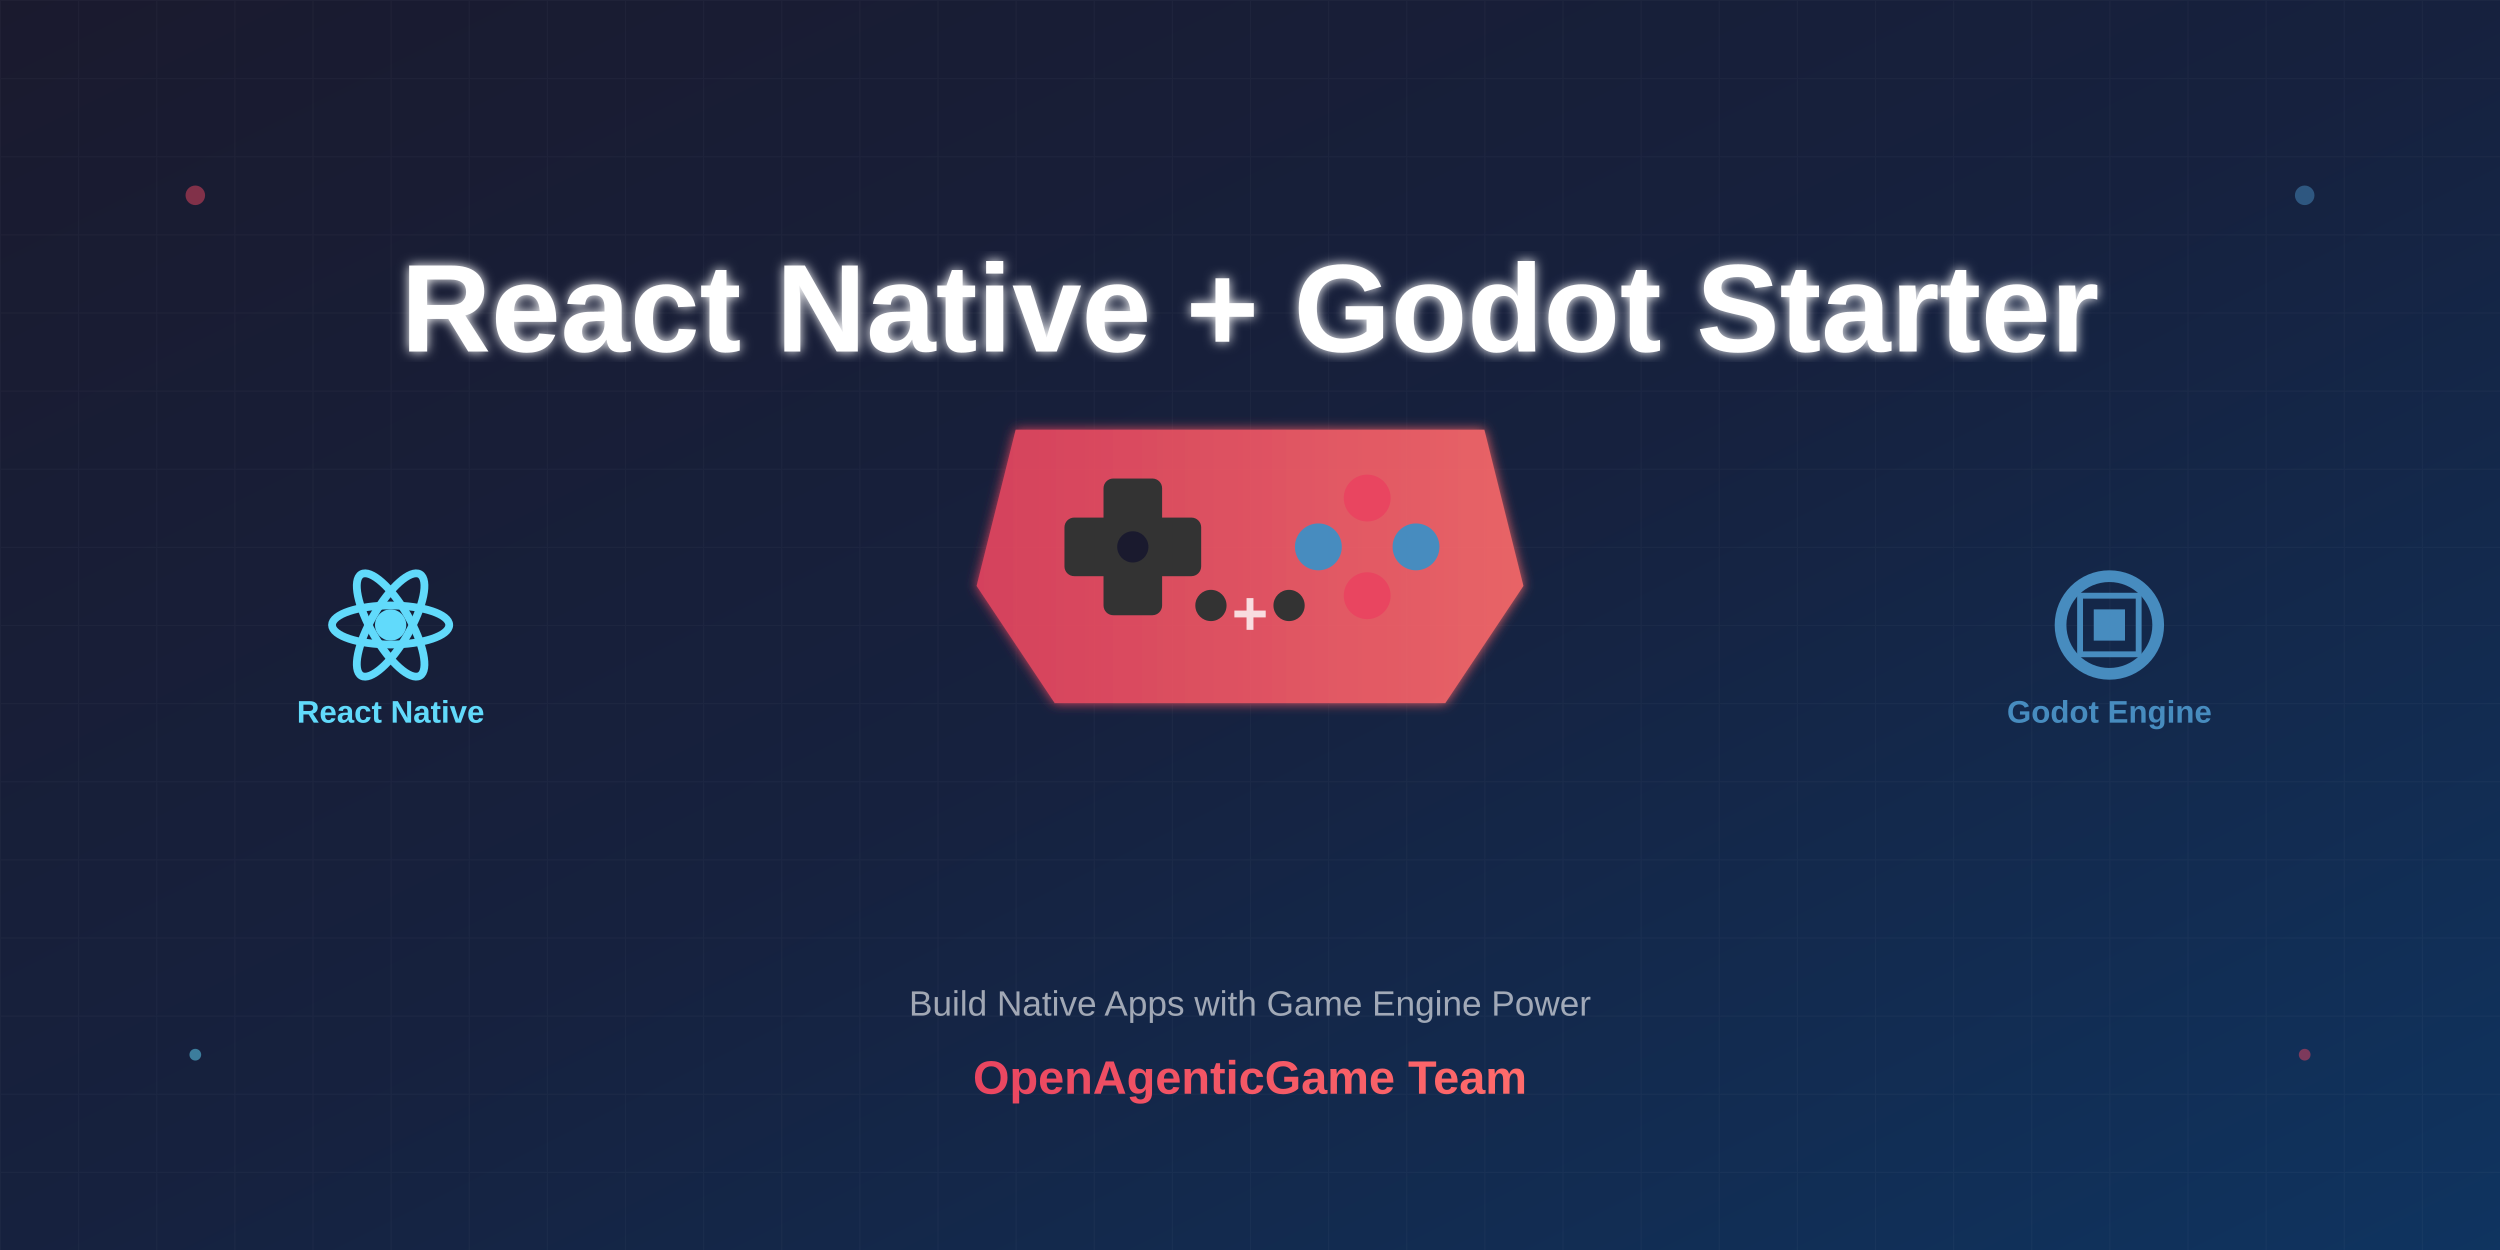
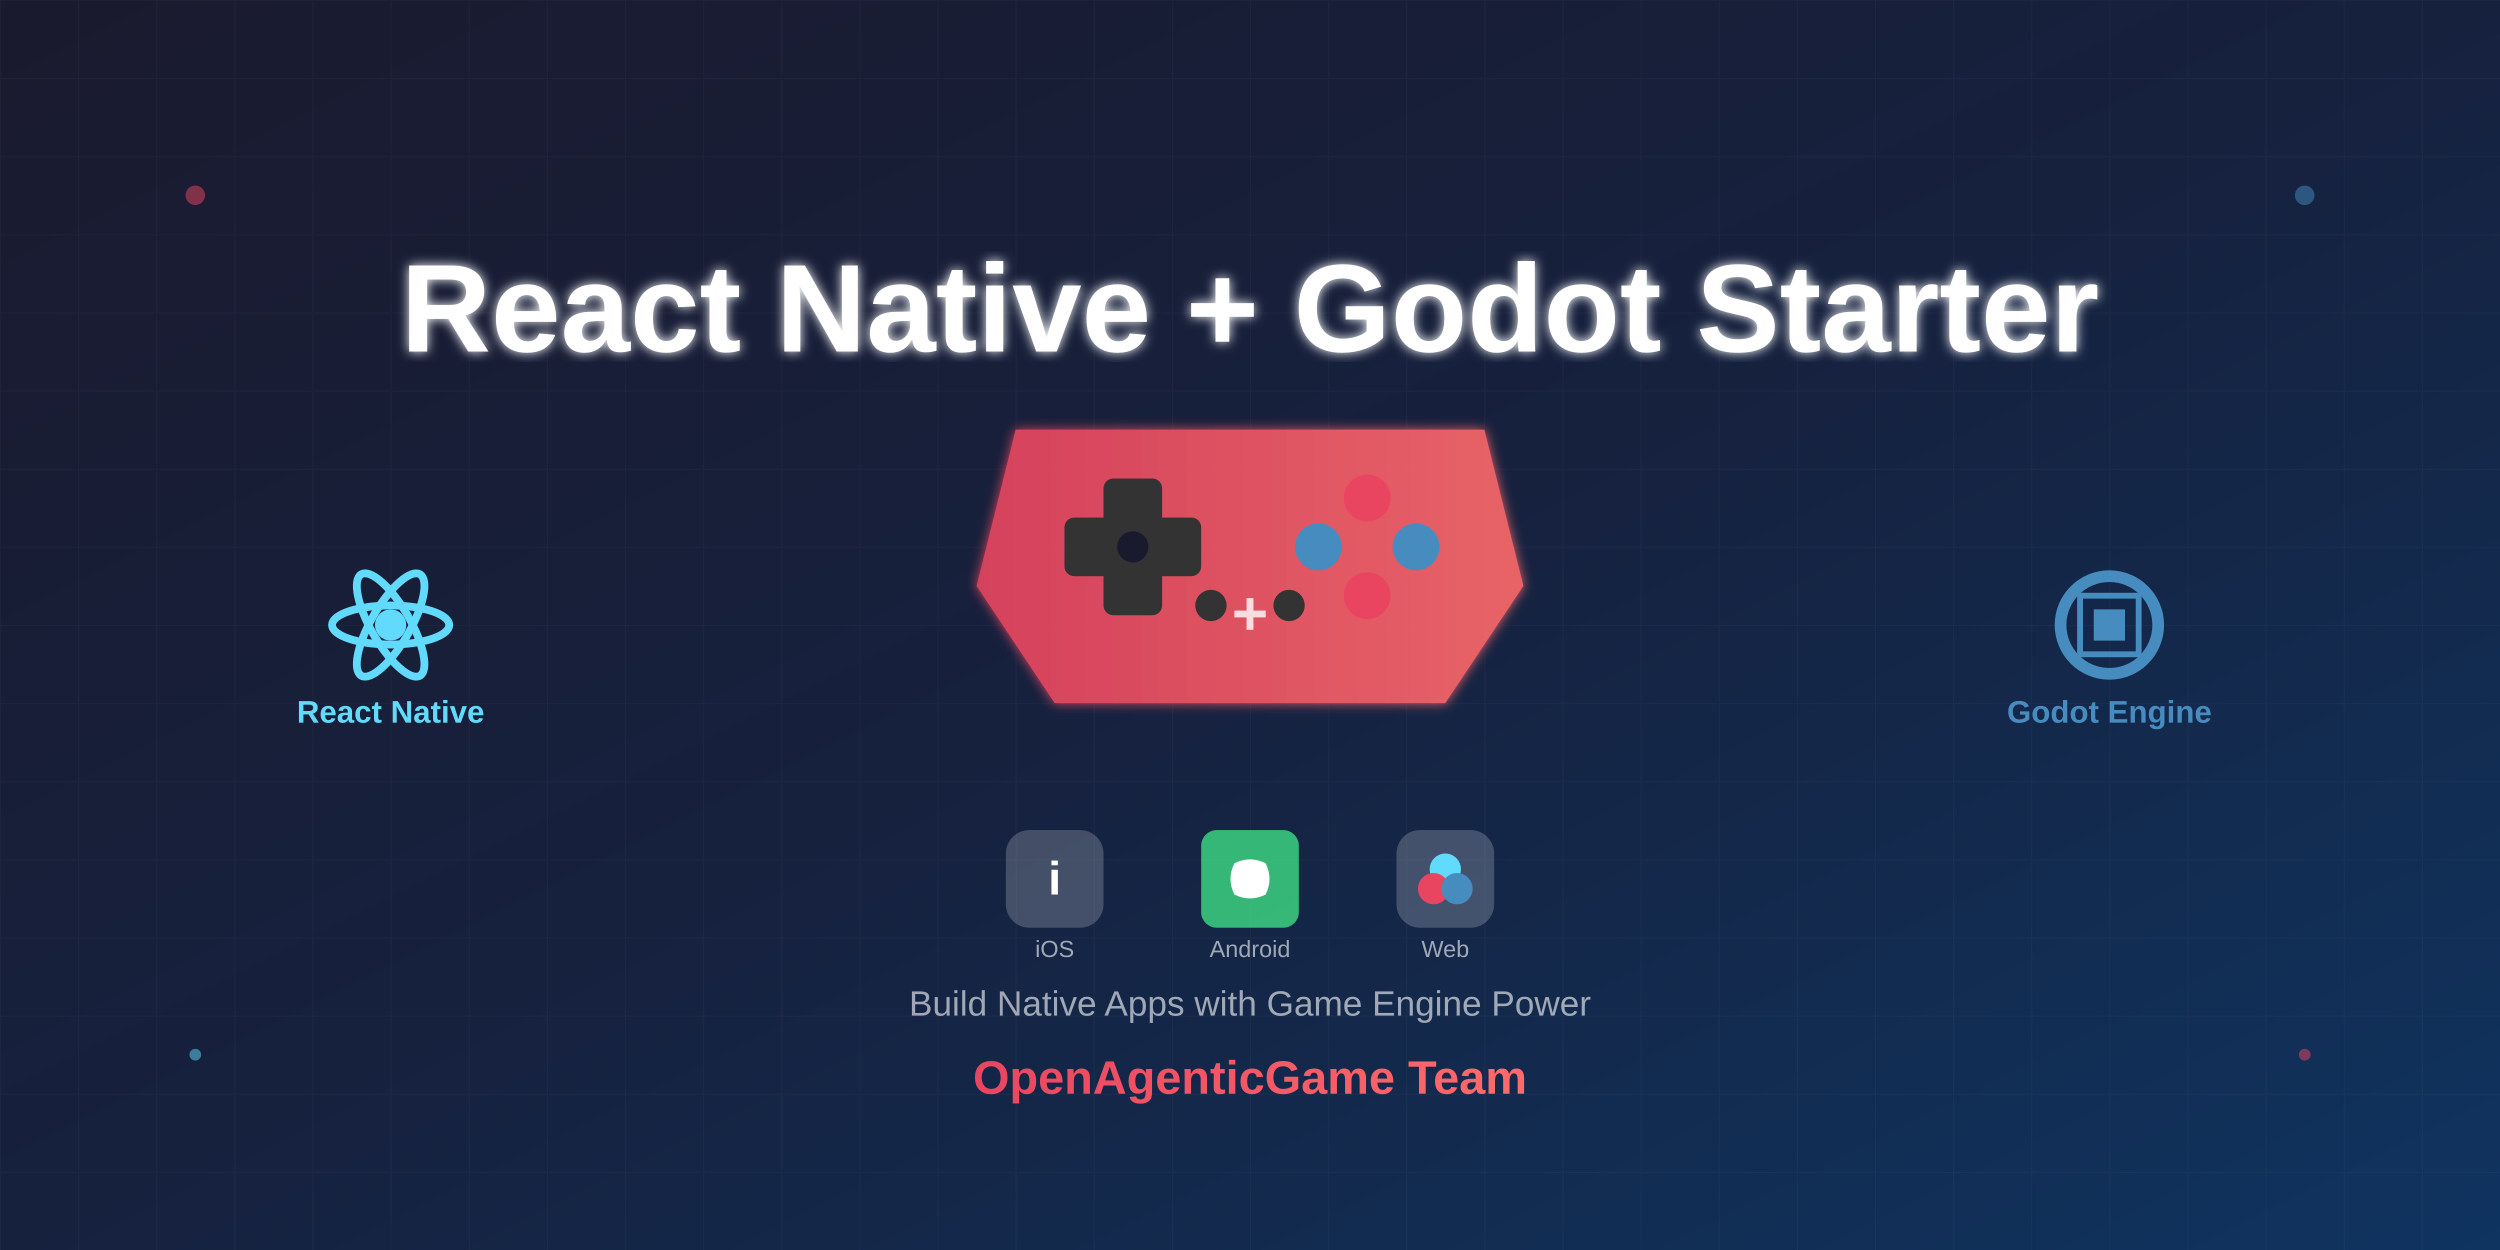
<svg xmlns="http://www.w3.org/2000/svg" width="1280" height="640" viewBox="0 0 1280 640">
  <defs>
    <linearGradient id="bgGradient" x1="0%" y1="0%" x2="100%" y2="100%">
      <stop offset="0%" style="stop-color:#1a1a2e;stop-opacity:1" />
      <stop offset="50%" style="stop-color:#16213e;stop-opacity:1" />
      <stop offset="100%" style="stop-color:#0f3460;stop-opacity:1" />
    </linearGradient>
    <linearGradient id="accentGradient" x1="0%" y1="0%" x2="100%" y2="0%">
      <stop offset="0%" style="stop-color:#e94560;stop-opacity:1" />
      <stop offset="100%" style="stop-color:#ff6b6b;stop-opacity:1" />
    </linearGradient>
    <linearGradient id="godotGradient" x1="0%" y1="0%" x2="100%" y2="100%">
      <stop offset="0%" style="stop-color:#478cbf;stop-opacity:1" />
      <stop offset="100%" style="stop-color:#478cbf;stop-opacity:1" />
    </linearGradient>
    <filter id="glow">
      <feGaussianBlur stdDeviation="3" result="coloredBlur" />
      <feMerge>
        <feMergeNode in="coloredBlur" />
        <feMergeNode in="SourceGraphic" />
      </feMerge>
    </filter>
  </defs>
  <rect width="1280" height="640" fill="url(#bgGradient)" />
  <pattern id="grid" width="40" height="40" patternUnits="userSpaceOnUse">
    <path d="M 40 0 L 0 0 0 40" fill="none" stroke="rgba(255,255,255,0.03)" stroke-width="1" />
  </pattern>
  <rect width="1280" height="640" fill="url(#grid)" />
  <g transform="translate(640, 280)">
    <path d="M-120,-60 L120,-60 L140,20 L100,80 L-100,80 L-140,20 Z" fill="url(#accentGradient)" filter="url(#glow)" opacity="0.9" />
    <g transform="translate(-60, 0)">
      <rect x="-15" y="-35" width="30" height="70" rx="5" fill="#333" />
      <rect x="-35" y="-15" width="70" height="30" rx="5" fill="#333" />
      <circle cx="0" cy="0" r="8" fill="#1a1a2e" />
    </g>
    <g transform="translate(60, 0)">
      <circle cx="0" cy="-25" r="12" fill="#e94560" />
      <circle cx="-25" cy="0" r="12" fill="#478cbf" />
      <circle cx="25" cy="0" r="12" fill="#478cbf" />
      <circle cx="0" cy="25" r="12" fill="#e94560" />
    </g>
    <circle cx="-20" cy="30" r="8" fill="#333" />
    <circle cx="20" cy="30" r="8" fill="#333" />
  </g>
  <g transform="translate(200, 320)">
    <g stroke="#61dafb" stroke-width="4" fill="none">
      <ellipse cx="0" cy="0" rx="30" ry="10" transform="rotate(0)" />
      <ellipse cx="0" cy="0" rx="30" ry="10" transform="rotate(60)" />
      <ellipse cx="0" cy="0" rx="30" ry="10" transform="rotate(120)" />
    </g>
    <circle cx="0" cy="0" r="8" fill="#61dafb" />
    <text x="0" y="50" text-anchor="middle" fill="#61dafb" font-family="Arial, sans-serif" font-size="16" font-weight="bold">
      React Native
    </text>
  </g>
  <g transform="translate(1080, 320)">
    <g fill="#478cbf">
      <circle cx="0" cy="0" r="25" fill="none" stroke="#478cbf" stroke-width="6" />
      <path d="M-8,-8 L8,-8 L8,8 L-8,8 Z" fill="#478cbf" />
      <path d="M-15,-15 L15,-15 L15,15 L-15,15 Z" fill="none" stroke="#478cbf" stroke-width="3" />
    </g>
    <text x="0" y="50" text-anchor="middle" fill="#478cbf" font-family="Arial, sans-serif" font-size="16" font-weight="bold">
      Godot Engine
    </text>
  </g>
  <text x="640" y="180" text-anchor="middle" fill="#ffffff" font-family="Arial, sans-serif" font-size="64" font-weight="bold" filter="url(#glow)">
    React Native + Godot Starter
  </text>
+   <g transform="translate(640, 450)">
+     <g transform="translate(-100, 0)">
+       <rect x="-25" y="-25" width="50" height="50" rx="12" fill="#ffffff" opacity="0.2" />
+       <text x="0" y="8" text-anchor="middle" fill="#ffffff" font-family="Arial, sans-serif" font-size="24" font-weight="bold">i</text>
+       <text x="0" y="40" text-anchor="middle" fill="rgba(255,255,255,0.6)" font-family="Arial, sans-serif" font-size="12">iOS</text>
+     </g>
+     <g transform="translate(0, 0)">
+       <rect x="-25" y="-25" width="50" height="50" rx="8" fill="#3ddc84" opacity="0.8" />
+       <path d="M-8,-8 Q0,-12 8,-8 Q12,0 8,8 Q0,12 -8,8 Q-12,0 -8,-8" fill="#ffffff" />
+       <text x="0" y="40" text-anchor="middle" fill="rgba(255,255,255,0.6)" font-family="Arial, sans-serif" font-size="12">Android</text>
+     </g>
+     <g transform="translate(100, 0)">
+       <rect x="-25" y="-25" width="50" height="50" rx="12" fill="#ffffff" opacity="0.2" />
+       <circle cx="0" cy="-5" r="8" fill="#61dafb" />
+       <circle cx="-6" cy="5" r="8" fill="#e94560" />
+       <circle cx="6" cy="5" r="8" fill="#478cbf" />
+       <text x="0" y="40" text-anchor="middle" fill="rgba(255,255,255,0.6)" font-family="Arial, sans-serif" font-size="12">Web</text>
+     </g>
+   </g>
  <text x="640" y="520" text-anchor="middle" fill="rgba(255,255,255,0.6)" font-family="Arial, sans-serif" font-size="18">
    Build Native Apps with Game Engine Power
  </text>
  <text x="640" y="560" text-anchor="middle" fill="url(#accentGradient)" font-family="Arial, sans-serif" font-size="24" font-weight="600">
    OpenAgenticGame Team
  </text>
  <circle cx="100" cy="100" r="5" fill="#e94560" opacity="0.5" />
  <circle cx="1180" cy="100" r="5" fill="#478cbf" opacity="0.5" />
  <circle cx="100" cy="540" r="3" fill="#61dafb" opacity="0.5" />
  <circle cx="1180" cy="540" r="3" fill="#e94560" opacity="0.5" />
  <text x="640" y="325" text-anchor="middle" fill="#ffffff" font-family="Arial, sans-serif" font-size="32" font-weight="bold" opacity="0.8">
    +
  </text>
</svg>
